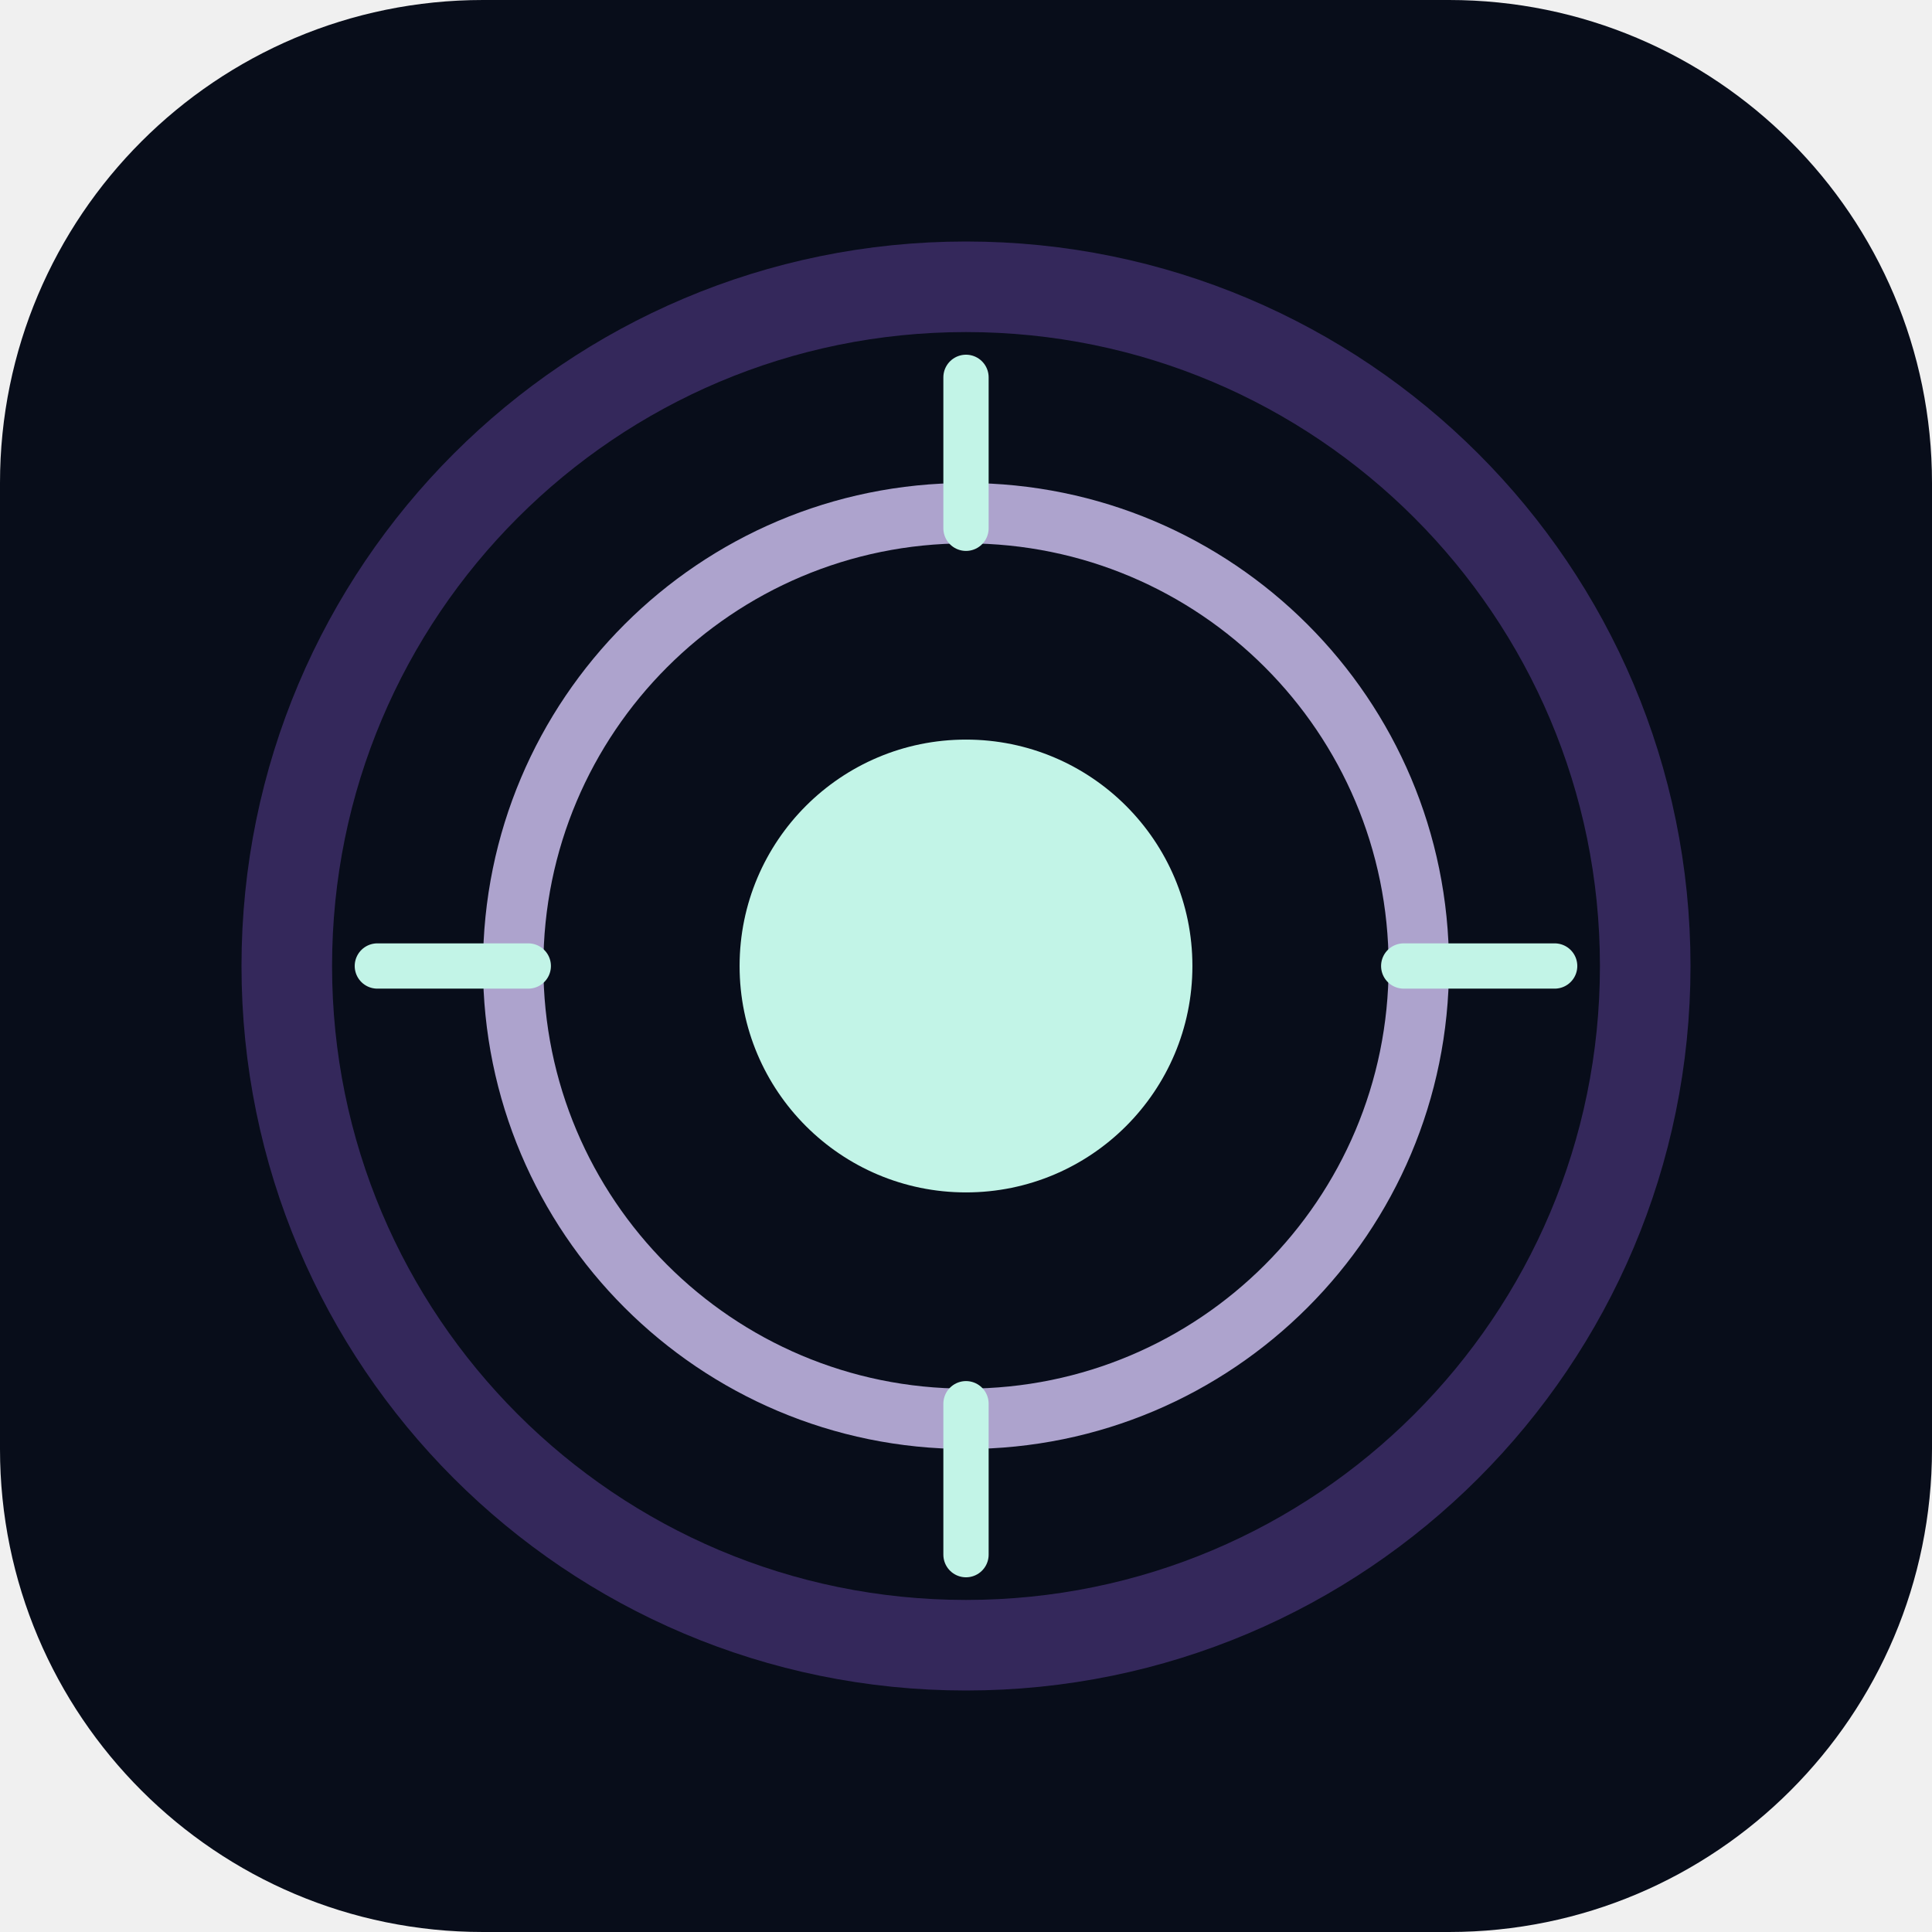
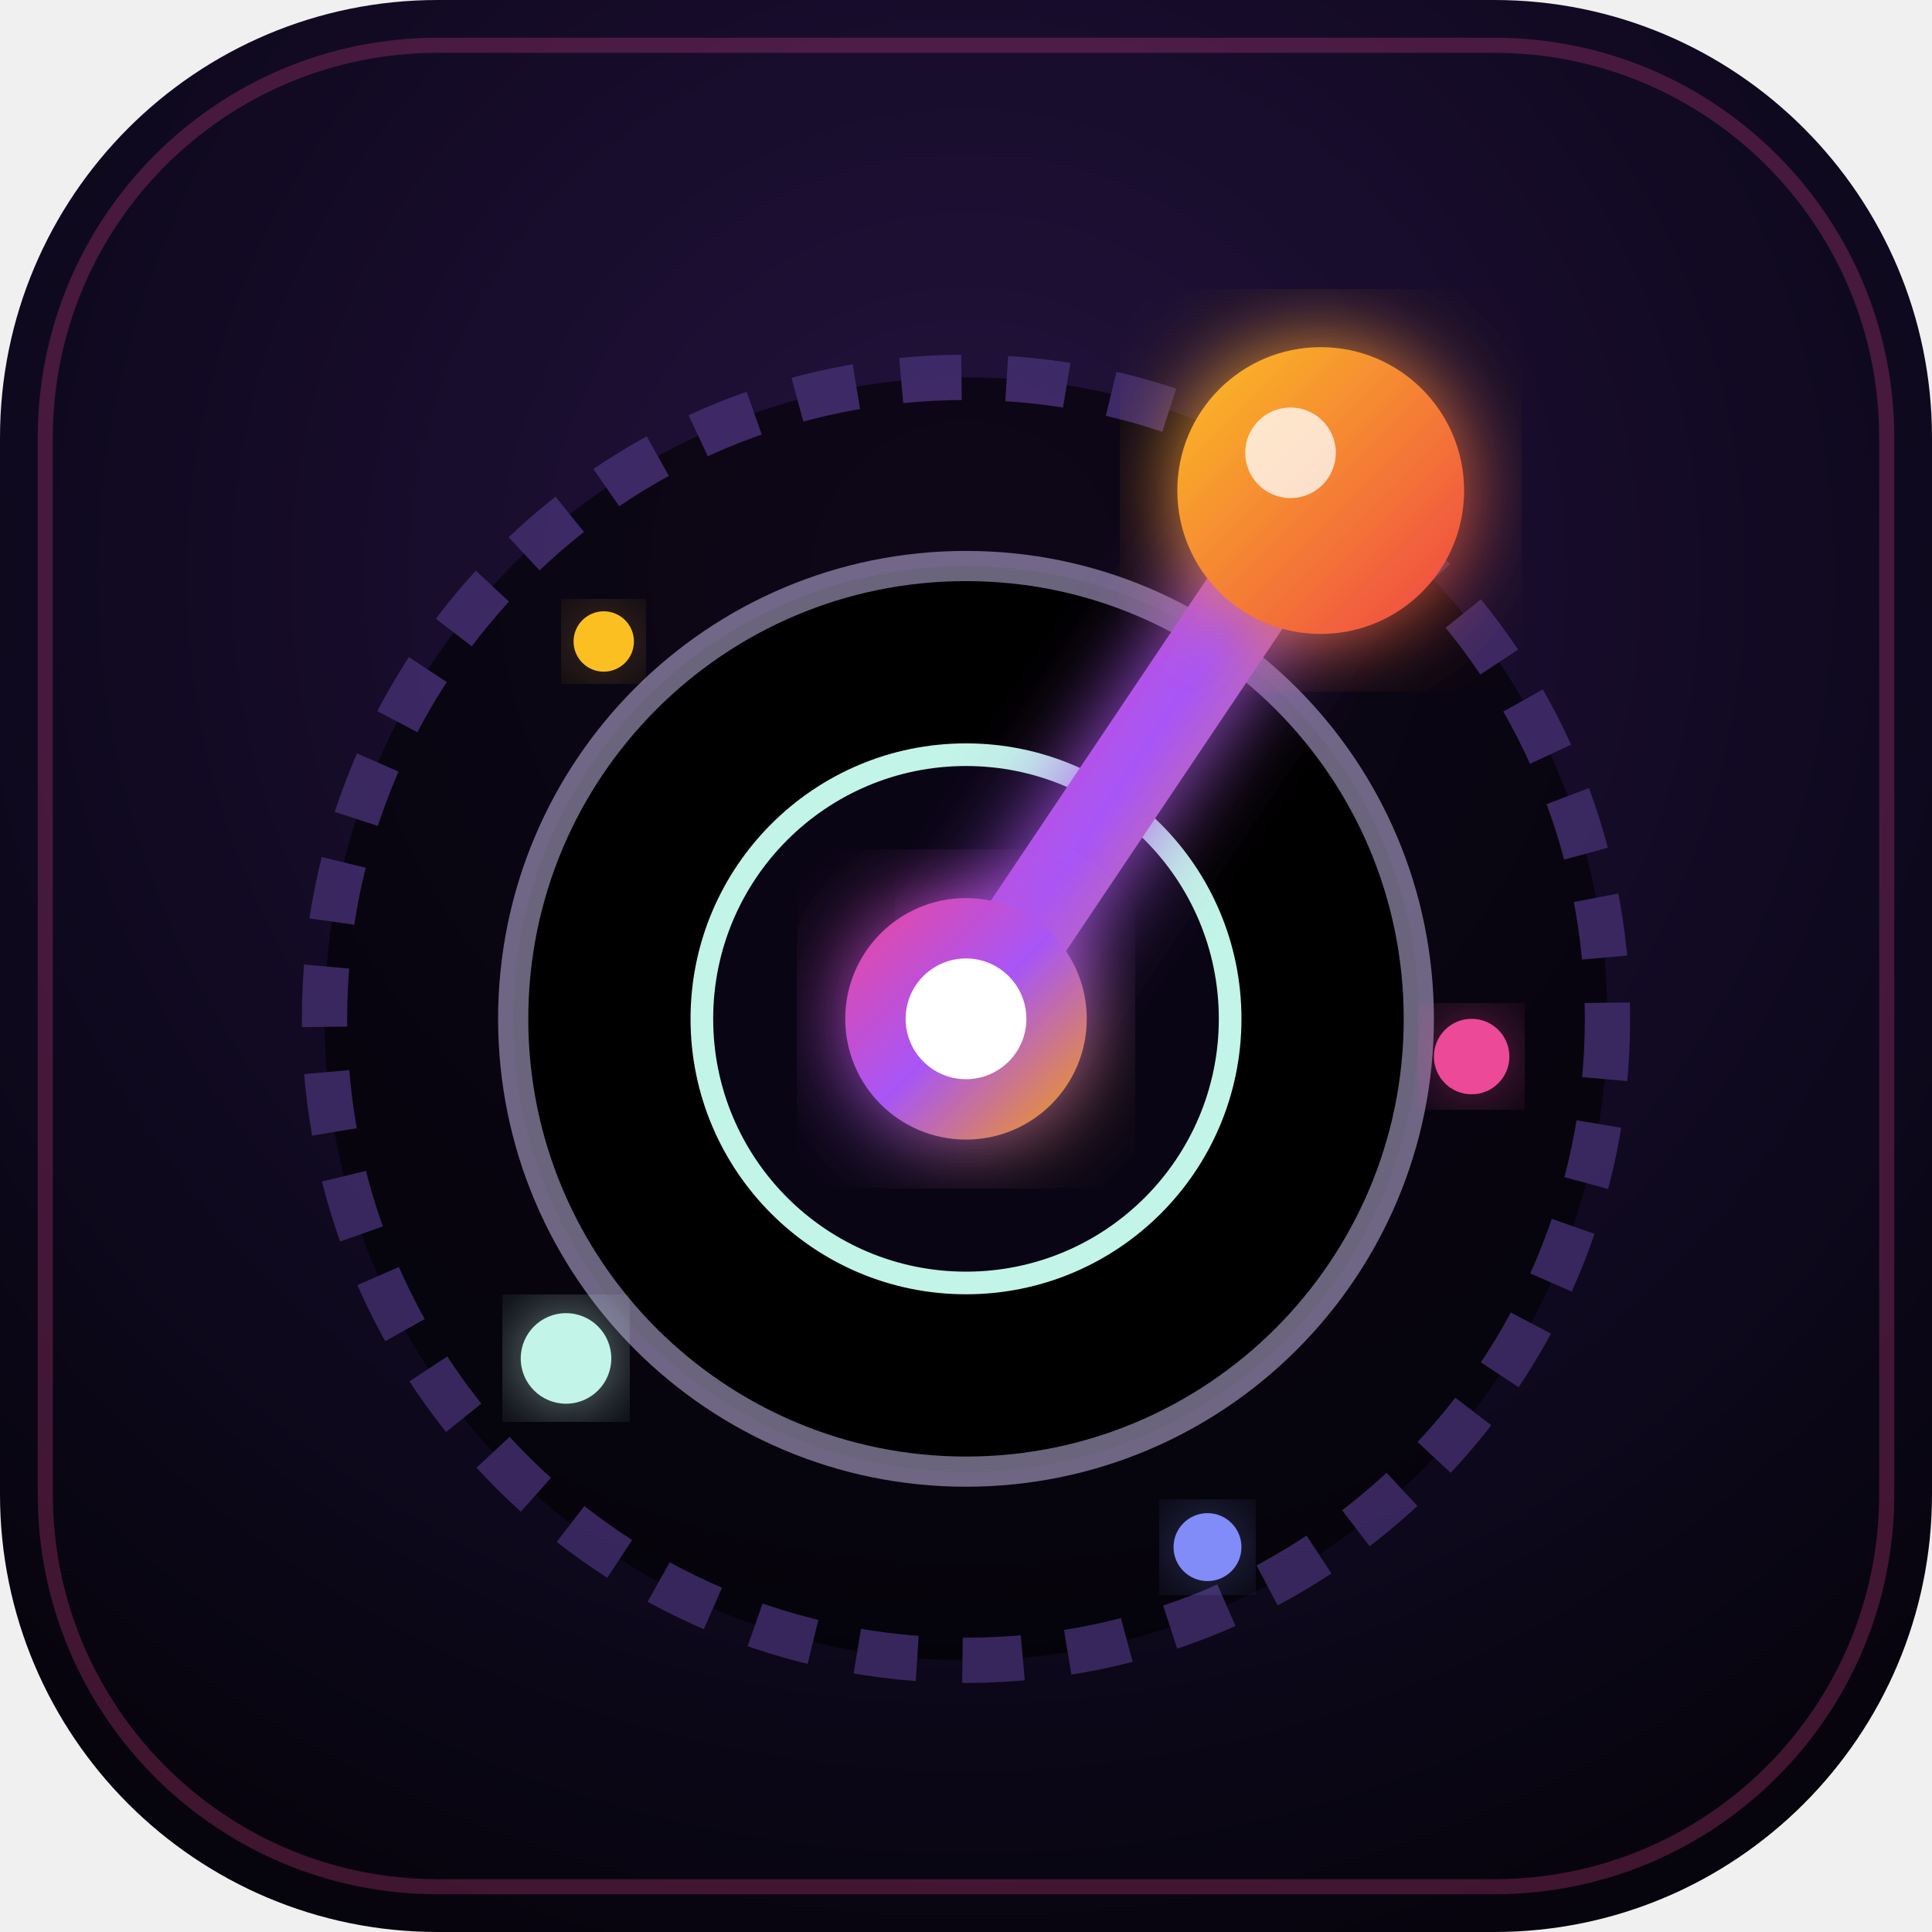
- <svg xmlns="http://www.w3.org/2000/svg" viewBox="0 0 512 512" fill="none">
-   <rect width="512" height="512" rx="128" fill="#080D1A" />
-   <circle cx="256" cy="256" r="180" stroke="#533B87" stroke-width="24" stroke-opacity="0.6" />
-   <circle cx="256" cy="256" r="120" stroke="#D6C8FA" stroke-width="16" stroke-opacity="0.8" />
-   <circle cx="256" cy="256" r="60" fill="#C2F4E7" />
-   <path d="M256 100 L256 140" stroke="#C2F4E7" stroke-width="12" stroke-linecap="round" />
-   <path d="M256 372 L256 412" stroke="#C2F4E7" stroke-width="12" stroke-linecap="round" />
-   <path d="M100 256 L140 256" stroke="#C2F4E7" stroke-width="12" stroke-linecap="round" />
-   <path d="M372 256 L412 256" stroke="#C2F4E7" stroke-width="12" stroke-linecap="round" />
+ <svg xmlns="http://www.w3.org/2000/svg" viewBox="0 0 512 512" width="512" height="512">
+   <defs>
+     <radialGradient id="bgSkinner" cx="50%" cy="30%" r="80%">
+       <stop offset="0%" stop-color="#24123E" />
+       <stop offset="60%" stop-color="#0F091F" />
+       <stop offset="100%" stop-color="#05030A" />
+     </radialGradient>
+     <linearGradient id="leverGlow" x1="0%" y1="0%" x2="100%" y2="100%">
+       <stop offset="0%" stop-color="#EC4899" />
+       <stop offset="50%" stop-color="#A855F7" />
+       <stop offset="100%" stop-color="#F59E0B" />
+     </linearGradient>
+     <linearGradient id="orbGlow" x1="0%" y1="0%" x2="100%" y2="100%">
+       <stop offset="0%" stop-color="#FBBF24" />
+       <stop offset="100%" stop-color="#EF4444" />
+     </linearGradient>
+     <filter id="glowSkinner" x="-20%" y="-20%" width="140%" height="140%">
+       <feGaussianBlur stdDeviation="12" result="blur" />
+       <feComposite in="SourceGraphic" in2="blur" operator="over" />
+     </filter>
+   </defs>
+   <rect width="512" height="512" rx="116" fill="url(#bgSkinner)" />
+   <rect x="12" y="12" width="488" height="488" rx="104" fill="none" stroke="#EC4899" stroke-width="4" stroke-opacity="0.25" />
+   <circle cx="256" cy="270" r="170" stroke="#533B87" stroke-width="12" stroke-dasharray="16 12" opacity="0.6" />
+   <circle cx="256" cy="270" r="120" stroke="#D6C8FA" stroke-width="8" stroke-opacity="0.5" />
+   <circle cx="256" cy="270" r="70" fill="#090514" stroke="#C2F4E7" stroke-width="6" />
+   <g transform="translate(0, 0)">
+     <path d="M256 270 L350 130" stroke="url(#leverGlow)" stroke-width="24" stroke-linecap="round" filter="url(#glowSkinner)" />
+     <circle cx="256" cy="270" r="32" fill="url(#leverGlow)" filter="url(#glowSkinner)" />
+     <circle cx="256" cy="270" r="16" fill="#FFFFFF" />
+     <circle cx="350" cy="130" r="38" fill="url(#orbGlow)" filter="url(#glowSkinner)" />
+     <circle cx="342" cy="120" r="12" fill="#FFFFFF" opacity="0.75" />
+   </g>
+   <circle cx="160" cy="170" r="8" fill="#FBBF24" filter="url(#glowSkinner)" />
+   <circle cx="390" cy="280" r="10" fill="#EC4899" filter="url(#glowSkinner)" />
+   <circle cx="150" cy="360" r="12" fill="#C2F4E7" filter="url(#glowSkinner)" />
+   <circle cx="320" cy="410" r="9" fill="#818CF8" filter="url(#glowSkinner)" />
</svg>
